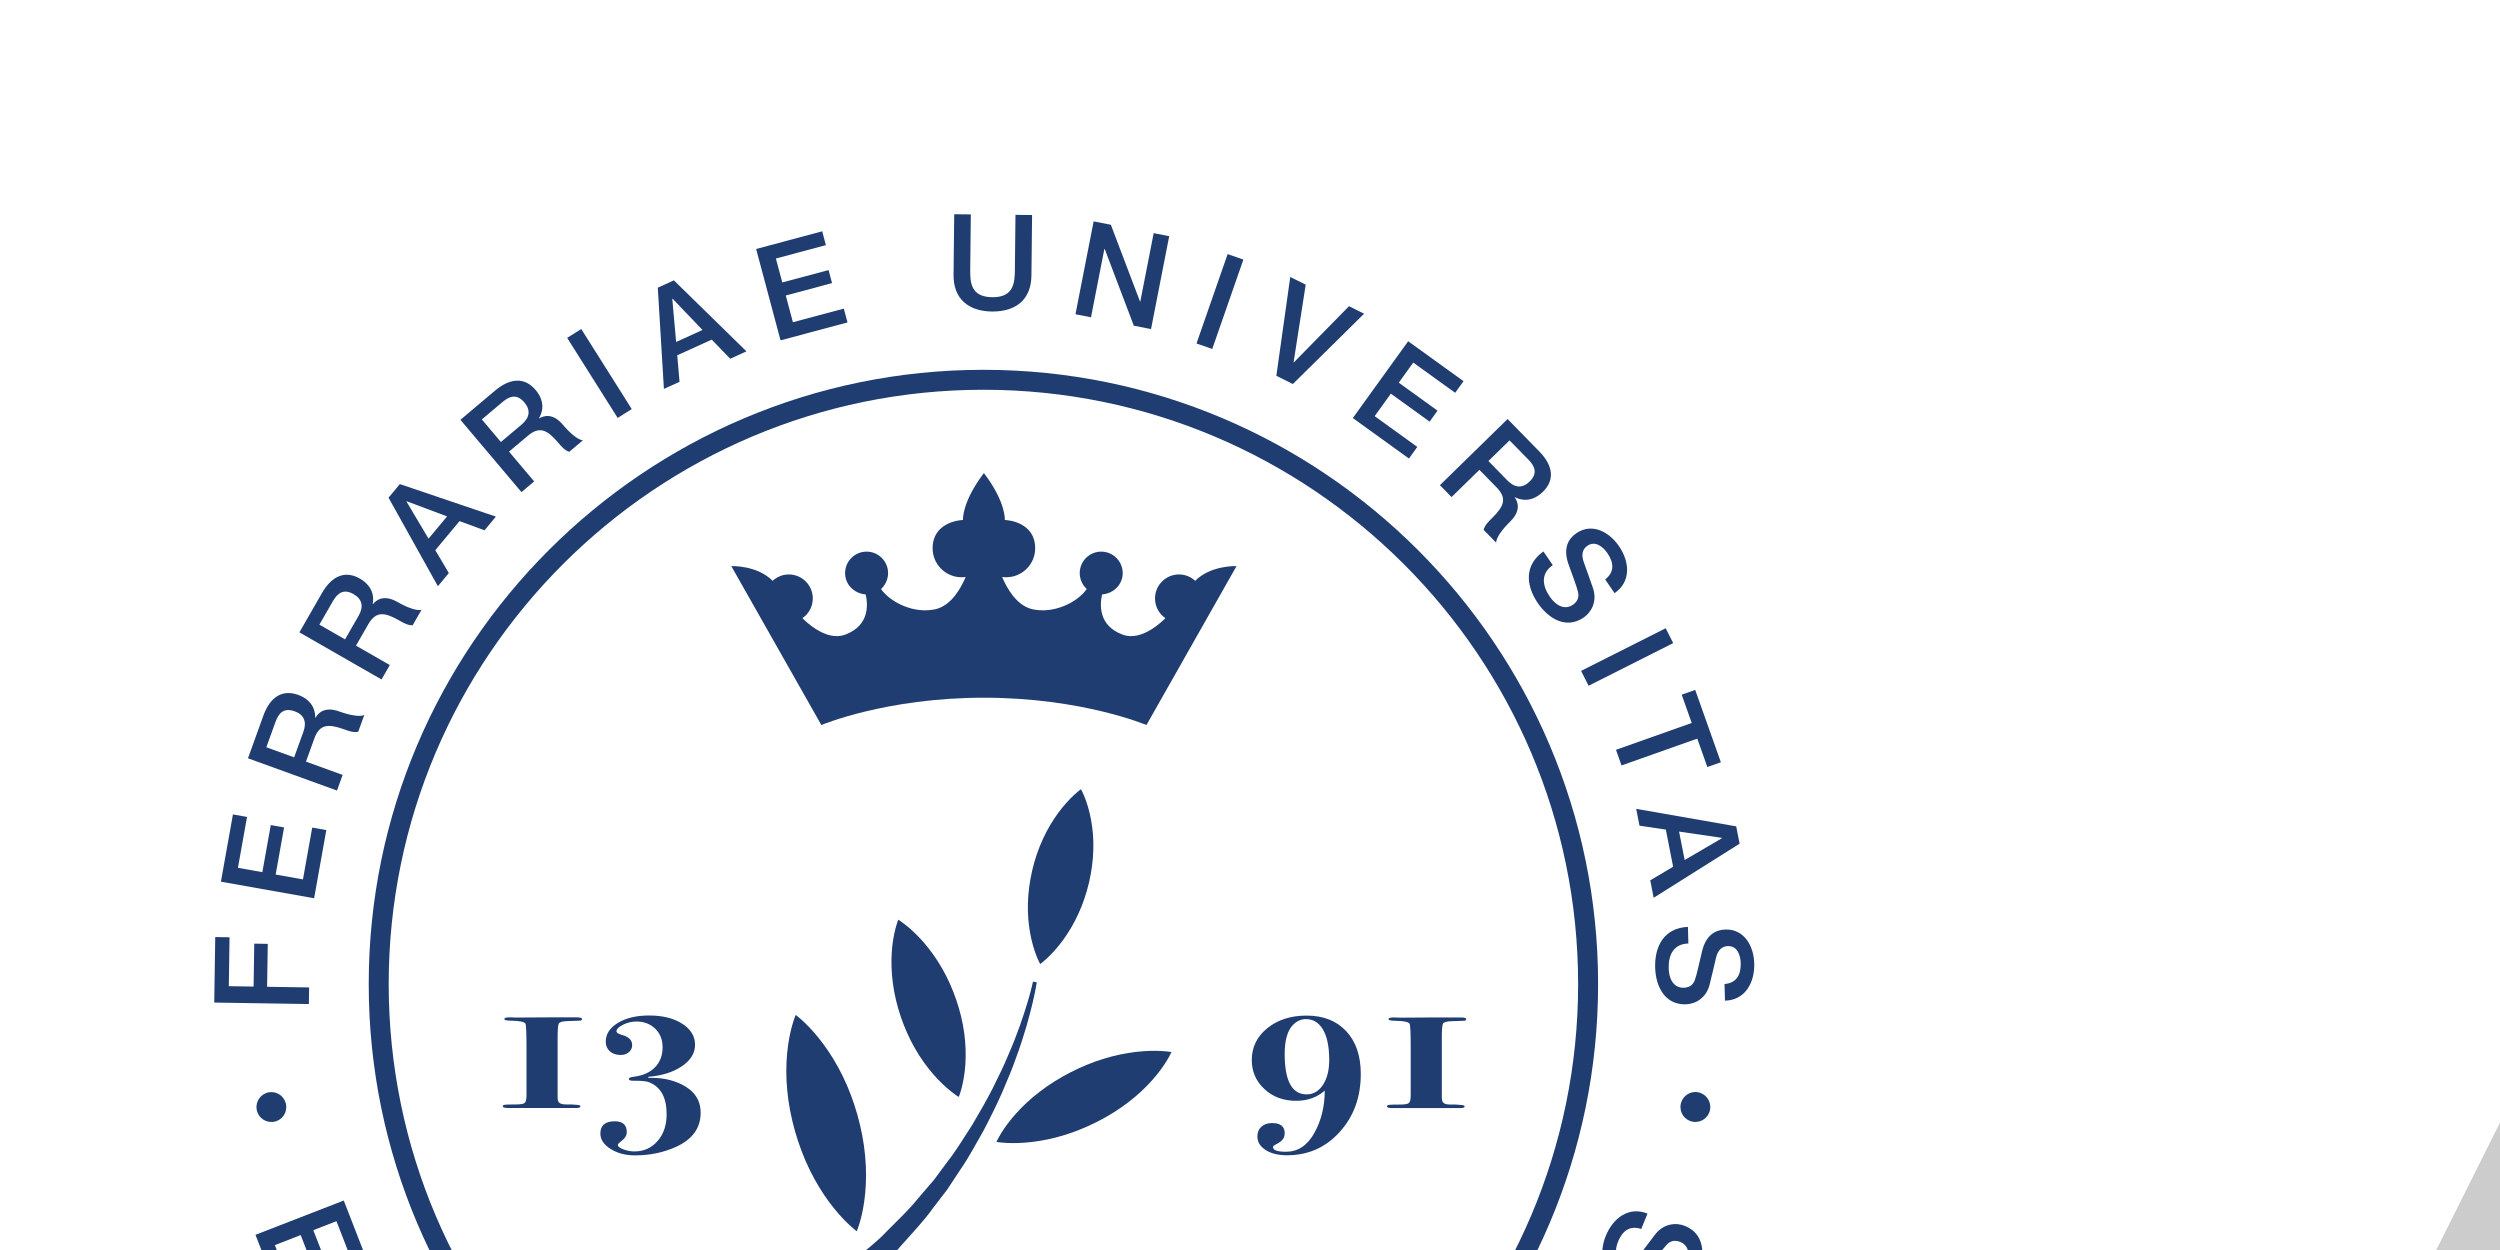
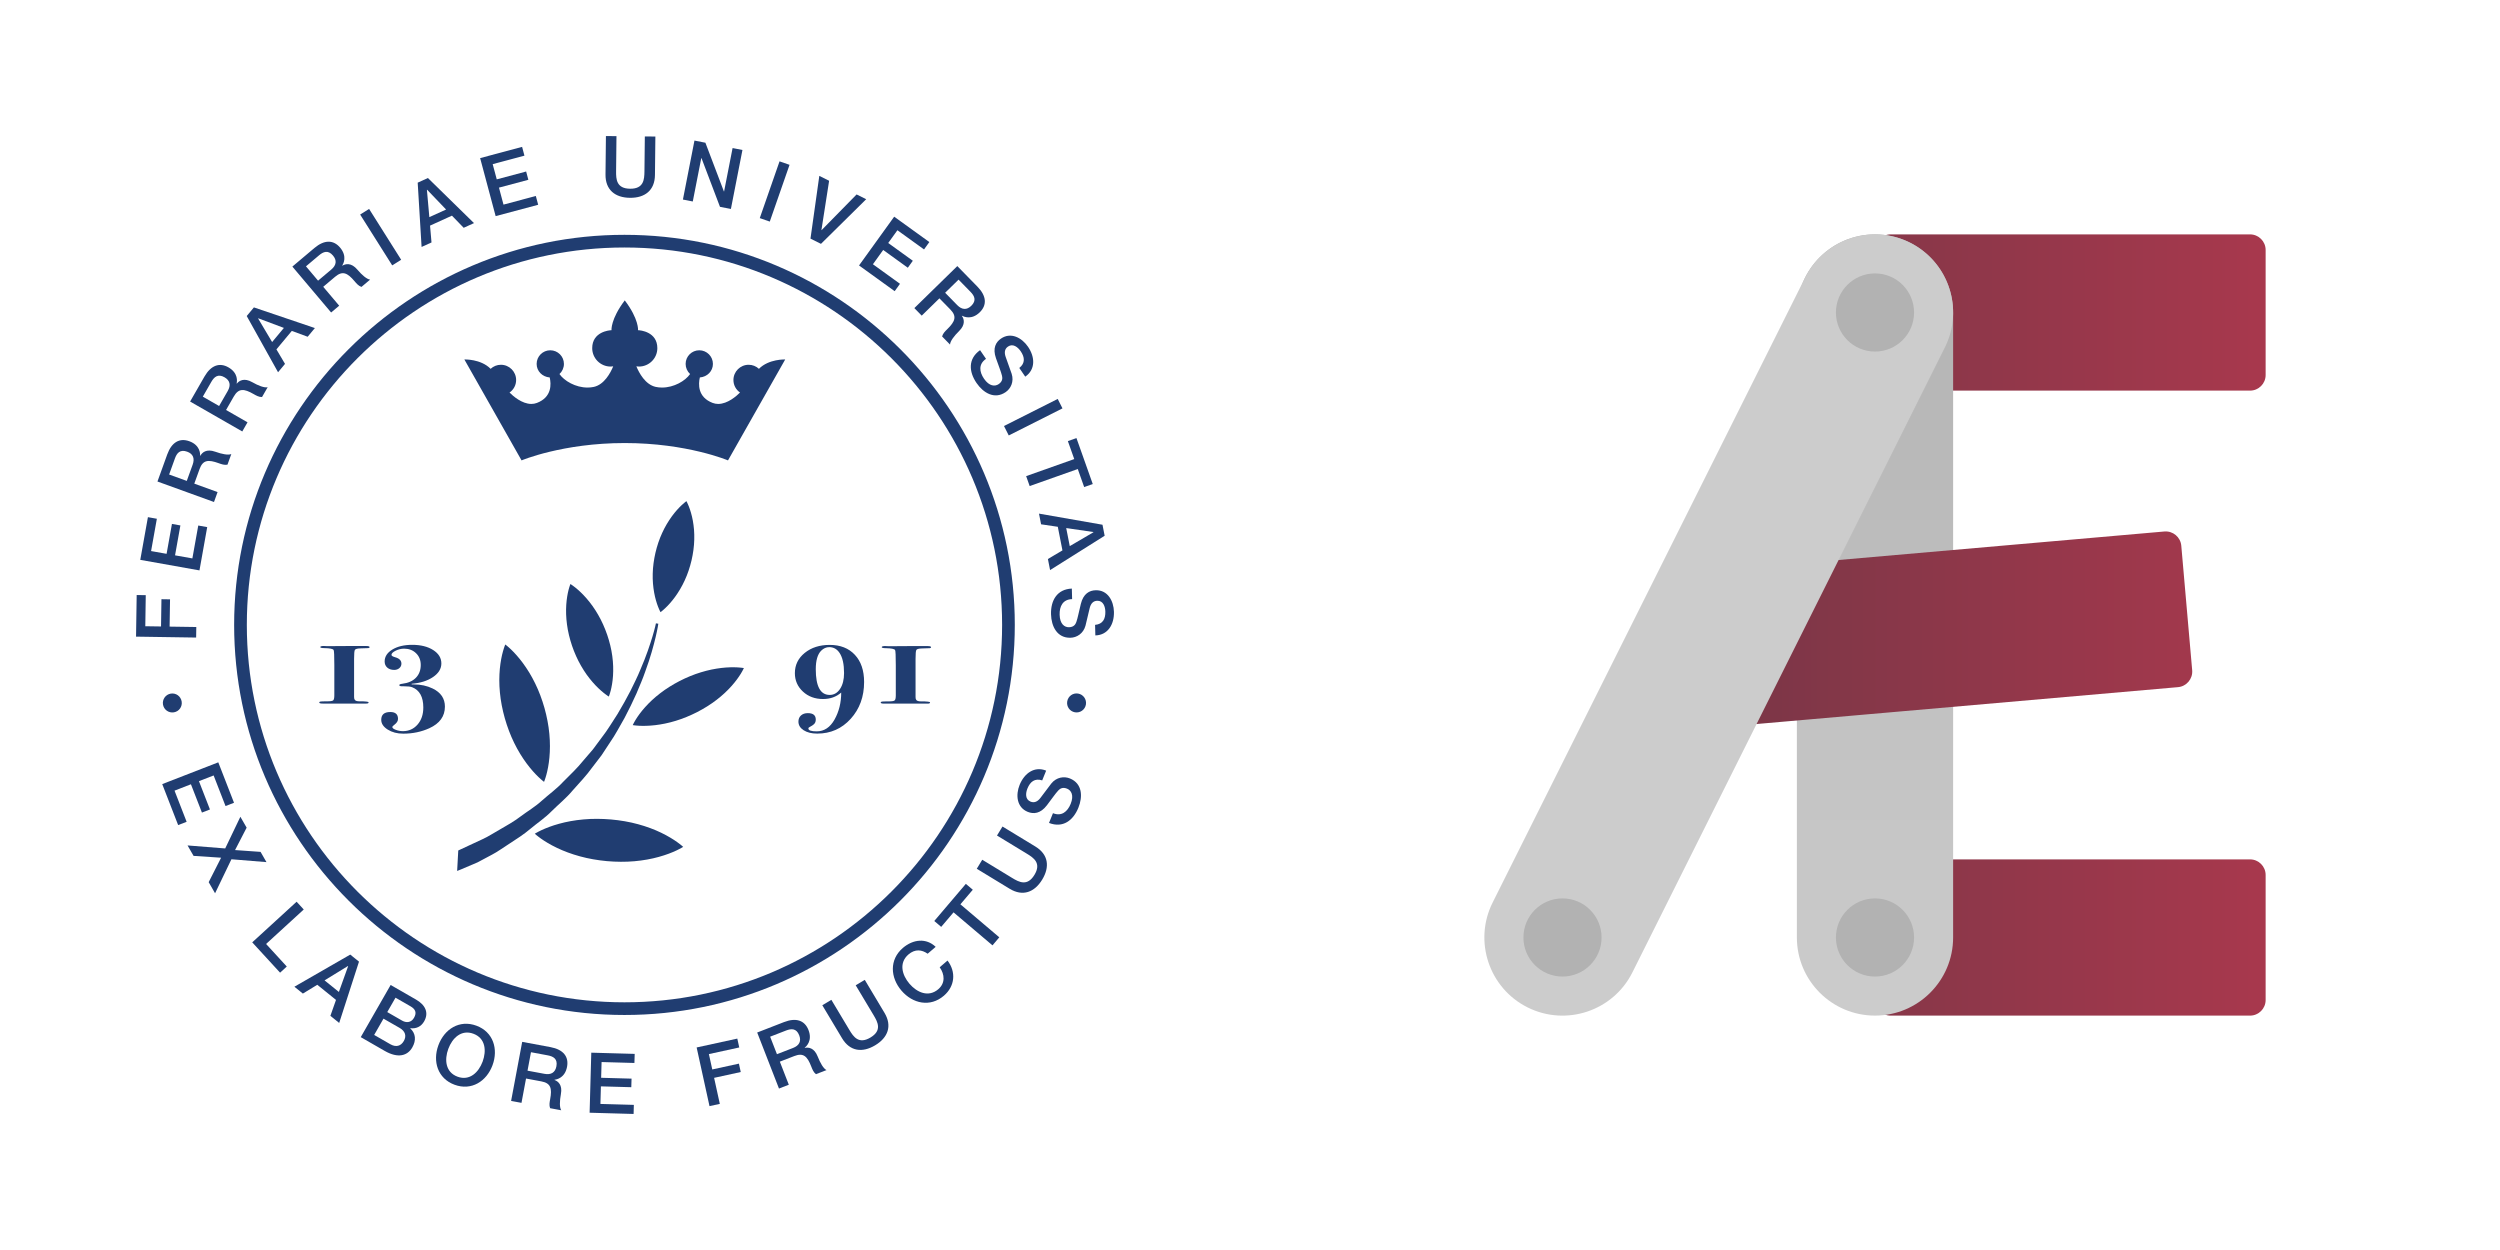
- <svg xmlns="http://www.w3.org/2000/svg" width="120px" height="60px" viewBox="0 0 120 60" version="1.1" xml:space="preserve" style="fill-rule:evenodd;clip-rule:evenodd;stroke-linejoin:round;stroke-miterlimit:2;">
+ <svg xmlns="http://www.w3.org/2000/svg" width="100%" height="100%" viewBox="0 0 120 60" version="1.1" xml:space="preserve" style="fill-rule:evenodd;clip-rule:evenodd;stroke-linejoin:round;stroke-miterlimit:2;">
  <g transform="matrix(1,0,0,1,-100.3937,-371.7867)">
-     <g id="CODAE_dark" transform="matrix(3.2,0,0,1.6,100.3937,371.7867)">
+     <g id="CODAE_dark" transform="matrix(2.032,0,0,1.016,100.3937,371.7867)">
      <rect x="0" y="0" width="59.055" height="59.055" style="fill:none;" />
      <g transform="matrix(1,0,0,1,29.52764,0)">
        <g transform="matrix(0.156256,0,0,0.5105,-40.60243,-529.6511)">
          <path d="M413.384,1118.491L413.384,1130.059C413.384,1130.857 412.326,1131.505 411.022,1131.505L356.693,1131.505C355.39,1131.505 354.331,1130.857 354.331,1130.059L354.331,1118.491C354.331,1117.693 355.39,1117.045 356.693,1117.045L411.022,1117.045C412.326,1117.045 413.384,1117.693 413.384,1118.491Z" style="fill:url(#_Linear1);" />
        </g>
        <g transform="matrix(0.156256,0,0,0.5105,-40.60243,-559.1786)">
          <path d="M413.384,1118.491L413.384,1130.059C413.384,1130.857 412.326,1131.505 411.022,1131.505L356.693,1131.505C355.39,1131.505 354.331,1130.857 354.331,1130.059L354.331,1118.491C354.331,1117.693 355.39,1117.045 356.693,1117.045L411.022,1117.045C412.326,1117.045 413.384,1117.693 413.384,1118.491Z" style="fill:url(#_Linear2);" />
        </g>
        <g transform="matrix(0.062502,0,0,2.5525,-9.228177,-2840.185)">
          <path d="M413.384,1118.491L413.384,1130.059C413.384,1130.857 400.154,1131.505 383.858,1131.505C367.562,1131.505 354.331,1130.857 354.331,1130.059L354.331,1118.491C354.331,1117.693 367.562,1117.045 383.858,1117.045C400.154,1117.045 413.384,1117.693 413.384,1118.491Z" style="fill:url(#_Linear3);" />
        </g>
        <g transform="matrix(0.186793,-0.032685,0.022246,0.508557,-80.10041,-529.5238)">
          <path d="M413.384,1118.491L413.384,1130.059C413.384,1130.857 412.502,1131.505 411.416,1131.505L356.3,1131.505C355.213,1131.505 354.331,1130.857 354.331,1130.059L354.331,1118.491C354.331,1117.693 355.213,1117.045 356.3,1117.045L411.416,1117.045C412.502,1117.045 413.384,1117.693 413.384,1118.491Z" style="fill:url(#_Linear4);" />
        </g>
        <g transform="matrix(0.3125,0,0,0.625,-437.377,-653.2972)">
          <path d="M1428.51,1118.783C1427.053,1121.698 1423.503,1122.881 1420.587,1121.424C1417.672,1119.966 1416.489,1116.416 1417.946,1113.501L1441.568,1066.257C1443.026,1063.341 1446.576,1062.158 1449.491,1063.616C1452.407,1065.073 1453.59,1068.623 1452.132,1071.539L1428.51,1118.783Z" style="fill:rgb(204,204,204);" />
        </g>
        <g transform="matrix(0.642305,0,0,1.28461,-886.8911,-1392.781)">
          <circle cx="1392.287" cy="1118.683" r="1.437" style="fill:rgb(178,178,178);" />
        </g>
        <g transform="matrix(0.642305,0,0,1.28461,-879.5092,-1422.308)">
          <circle cx="1392.287" cy="1118.683" r="1.437" style="fill:rgb(178,178,178);" />
        </g>
        <g transform="matrix(0.642305,0,0,1.28461,-879.5092,-1392.781)">
          <circle cx="1392.287" cy="1118.683" r="1.437" style="fill:rgb(178,178,178);" />
        </g>
      </g>
      <g transform="matrix(0.192862,0,0,0.385486,-2.787338,-4.533967)">
        <g transform="matrix(1,0,0,1,90.9383,40.5413)">
          <path d="M0,95.614C-26.361,95.614 -47.808,74.169 -47.808,47.807C-47.808,21.447 -26.361,0 0,0C26.36,0 47.808,21.447 47.808,47.807C47.808,74.169 26.36,95.614 0,95.614M0,1.553C-25.505,1.553 -46.254,22.303 -46.254,47.807C-46.254,73.311 -25.505,94.061 0,94.061C25.504,94.061 46.254,73.311 46.254,47.807C46.254,22.303 25.504,1.553 0,1.553" style="fill:rgb(32,61,113);fill-rule:nonzero;" />
        </g>
        <g transform="matrix(1,0,0,1,95.0858,118.4541)">
          <path d="M0,-30.249C0,-30.249 -0.083,-29.646 -0.328,-28.617C-0.575,-27.589 -0.961,-26.122 -1.594,-24.414C-1.887,-23.55 -2.279,-22.644 -2.687,-21.679C-3.111,-20.721 -3.603,-19.727 -4.134,-18.71C-4.711,-17.717 -5.25,-16.654 -5.947,-15.66C-6.281,-15.152 -6.617,-14.641 -6.955,-14.127L-8.082,-12.654C-8.804,-11.645 -9.668,-10.745 -10.483,-9.827C-11.269,-8.879 -12.225,-8.115 -13.057,-7.286C-13.881,-6.441 -14.847,-5.811 -15.676,-5.11C-16.503,-4.406 -17.379,-3.859 -18.175,-3.338C-18.98,-2.831 -19.682,-2.3 -20.373,-1.947C-21.06,-1.582 -21.657,-1.263 -22.149,-1C-24.128,-0.14 -24.642,0.049 -24.642,0.049L-24.505,-2.46C-24.505,-2.46 -24.207,-2.6 -23.248,-3.046C-22.768,-3.27 -22.183,-3.542 -21.514,-3.853C-20.835,-4.154 -20.149,-4.623 -19.355,-5.062C-18.57,-5.519 -17.704,-5.994 -16.881,-6.624C-16.059,-7.248 -15.093,-7.802 -14.264,-8.568C-13.425,-9.32 -12.457,-10.005 -11.655,-10.875C-10.821,-11.716 -9.936,-12.542 -9.185,-13.481L-8.01,-14.849C-7.652,-15.33 -7.298,-15.81 -6.946,-16.284C-6.211,-17.218 -5.63,-18.224 -5.008,-19.166C-4.433,-20.132 -3.895,-21.08 -3.425,-21.998C-2.97,-22.922 -2.531,-23.796 -2.196,-24.63C-1.475,-26.279 -1.012,-27.707 -0.709,-28.709C-0.408,-29.714 -0.294,-30.298 -0.294,-30.298L0,-30.249Z" style="fill:rgb(32,61,113);fill-rule:nonzero;" />
        </g>
        <g transform="matrix(1,0,0,1,81.0868,90.747)">
          <path d="M0,16.837C0,16.837 -0.072,16.785 -0.191,16.684C-0.306,16.58 -0.492,16.435 -0.689,16.238C-1.095,15.849 -1.619,15.279 -2.144,14.567C-2.669,13.856 -3.198,13.004 -3.656,12.064C-4.118,11.124 -4.503,10.095 -4.804,9.044C-5.1,7.991 -5.31,6.917 -5.405,5.882C-5.455,5.366 -5.478,4.86 -5.479,4.376C-5.482,3.892 -5.45,3.425 -5.415,2.993C-5.373,2.559 -5.316,2.156 -5.249,1.795C-5.182,1.433 -5.107,1.114 -5.032,0.849C-4.965,0.584 -4.879,0.368 -4.835,0.225C-4.785,0.079 -4.749,0 -4.749,0C-4.749,0 -4.676,0.052 -4.556,0.152C-4.441,0.255 -4.254,0.4 -4.056,0.597C-3.852,0.791 -3.62,1.032 -3.371,1.312C-3.123,1.592 -2.862,1.912 -2.598,2.268C-2.34,2.625 -2.067,3.014 -1.815,3.434C-1.561,3.853 -1.315,4.301 -1.087,4.771C-0.626,5.71 -0.241,6.74 0.056,7.793C0.349,8.847 0.557,9.921 0.651,10.955C0.751,11.987 0.741,12.978 0.66,13.846C0.582,14.712 0.428,15.457 0.282,15.988C0.215,16.253 0.13,16.469 0.086,16.612C0.036,16.757 0,16.837 0,16.837" style="fill:rgb(32,61,113);fill-rule:nonzero;" />
        </g>
        <g transform="matrix(1,0,0,1,79.954,115.5575)">
          <path d="M0,-1.618C0,-1.618 0.076,-1.668 0.219,-1.745C0.358,-1.816 0.568,-1.941 0.83,-2.058C1.355,-2.305 2.101,-2.597 2.983,-2.839C3.866,-3.085 4.887,-3.275 5.971,-3.37C7.054,-3.469 8.199,-3.461 9.335,-3.364C10.472,-3.264 11.599,-3.071 12.645,-2.784C13.691,-2.501 14.658,-2.135 15.479,-1.738C15.889,-1.539 16.264,-1.337 16.593,-1.14C16.923,-0.943 17.209,-0.757 17.443,-0.588C17.679,-0.426 17.86,-0.265 17.985,-0.171C18.108,-0.069 18.175,-0.005 18.175,-0.005C18.175,-0.005 18.098,0.046 17.956,0.124C17.814,0.194 17.606,0.321 17.344,0.439C17.081,0.565 16.764,0.697 16.401,0.833C16.039,0.969 15.633,1.1 15.19,1.223C14.308,1.47 13.287,1.66 12.204,1.754C11.12,1.851 9.976,1.843 8.839,1.742C7.703,1.637 6.576,1.444 5.53,1.155C4.483,0.87 3.517,0.505 2.697,0.108C1.875,-0.284 1.199,-0.704 0.731,-1.038C0.496,-1.198 0.314,-1.359 0.189,-1.454C0.064,-1.555 0,-1.618 0,-1.618" style="fill:rgb(32,61,113);fill-rule:nonzero;" />
        </g>
        <g transform="matrix(1,0,0,1,84.3182,97.1309)">
          <path d="M0,-13.795C0,-13.795 0.066,-13.756 0.176,-13.678C0.279,-13.599 0.45,-13.488 0.632,-13.336C1.005,-13.035 1.489,-12.589 1.978,-12.026C2.466,-11.463 2.962,-10.782 3.396,-10.024C3.835,-9.267 4.207,-8.429 4.505,-7.567C4.799,-6.705 5.016,-5.819 5.129,-4.96C5.187,-4.531 5.222,-4.11 5.235,-3.704C5.252,-3.3 5.236,-2.907 5.217,-2.544C5.169,-1.814 5.051,-1.181 4.934,-0.728C4.881,-0.501 4.81,-0.316 4.774,-0.193C4.733,-0.068 4.702,0 4.702,0C4.702,0 4.636,-0.038 4.526,-0.116C4.422,-0.195 4.251,-0.306 4.068,-0.458C3.693,-0.759 3.207,-1.203 2.719,-1.767C2.479,-2.05 2.226,-2.358 1.988,-2.693C1.75,-3.029 1.52,-3.39 1.302,-3.77C0.864,-4.527 0.492,-5.365 0.197,-6.228C-0.092,-7.09 -0.309,-7.977 -0.42,-8.836C-0.537,-9.694 -0.556,-10.523 -0.509,-11.253C-0.461,-11.983 -0.344,-12.615 -0.229,-13.069C-0.176,-13.294 -0.106,-13.48 -0.071,-13.602C-0.03,-13.727 0,-13.795 0,-13.795" style="fill:rgb(32,61,113);fill-rule:nonzero;" />
        </g>
        <g transform="matrix(1,0,0,1,91.951,93.6319)">
          <path d="M0,6.998C0,6.998 0.029,6.929 0.092,6.81C0.157,6.697 0.243,6.516 0.37,6.316C0.621,5.908 1.004,5.37 1.509,4.806C2.013,4.24 2.638,3.646 3.357,3.097C4.073,2.542 4.886,2.036 5.734,1.596C6.585,1.158 7.475,0.79 8.353,0.524C8.791,0.389 9.226,0.278 9.647,0.189C10.067,0.1 10.48,0.042 10.864,-0.008C11.636,-0.099 12.317,-0.105 12.813,-0.078C13.058,-0.069 13.265,-0.037 13.398,-0.026C13.536,-0.011 13.613,0.004 13.613,0.004C13.613,0.004 13.584,0.074 13.521,0.192C13.458,0.306 13.371,0.488 13.244,0.687C12.993,1.097 12.612,1.637 12.108,2.201C11.854,2.48 11.575,2.777 11.265,3.062C10.955,3.35 10.618,3.635 10.259,3.91C9.543,4.464 8.729,4.969 7.88,5.407C7.026,5.84 6.138,6.208 5.258,6.474C4.382,6.743 3.519,6.915 2.746,7.004C1.975,7.096 1.293,7.103 0.799,7.078C0.555,7.07 0.349,7.039 0.215,7.028C0.078,7.013 0,6.998 0,6.998" style="fill:rgb(32,61,113);fill-rule:nonzero;" />
        </g>
        <g transform="matrix(1,0,0,1,95.3544,73.1791)">
          <path d="M0,13.609C0,13.609 -0.037,13.546 -0.092,13.43C-0.139,13.315 -0.229,13.142 -0.306,12.931C-0.47,12.505 -0.654,11.91 -0.78,11.214C-0.906,10.518 -0.979,9.723 -0.955,8.891C-0.937,8.058 -0.818,7.19 -0.625,6.339C-0.426,5.489 -0.148,4.655 0.204,3.893C0.378,3.511 0.568,3.146 0.77,2.806C0.968,2.463 1.187,2.147 1.394,1.856C1.817,1.276 2.251,0.81 2.591,0.491C2.756,0.331 2.913,0.211 3.009,0.126C3.11,0.043 3.172,0 3.172,0C3.172,0 3.209,0.064 3.263,0.179C3.312,0.294 3.402,0.467 3.48,0.678C3.646,1.103 3.831,1.7 3.958,2.396C4.017,2.743 4.074,3.117 4.103,3.507C4.133,3.896 4.144,4.303 4.132,4.719C4.113,5.551 3.993,6.419 3.796,7.27C3.595,8.119 3.315,8.953 2.962,9.715C2.614,10.478 2.194,11.171 1.771,11.751C1.348,12.331 0.916,12.798 0.577,13.116C0.414,13.277 0.257,13.398 0.162,13.483C0.062,13.566 0,13.609 0,13.609" style="fill:rgb(32,61,113);fill-rule:nonzero;" />
        </g>
        <g transform="matrix(1,0,0,1,90.9764,50.703)">
          <path d="M0,15.357C7.628,15.357 12.642,17.484 12.642,17.484L19.649,5.114C19.649,5.114 17.653,5.03 16.431,6.261C16.088,5.942 15.645,5.764 15.171,5.764C14.144,5.764 13.308,6.601 13.308,7.629C13.308,8.253 13.611,8.821 14.115,9.166C13.707,9.576 12.604,10.564 11.443,10.564C11.207,10.564 10.978,10.522 10.761,10.439C8.903,9.731 9.01,8.116 9.194,7.319C10.104,7.246 10.796,6.544 10.796,5.66C10.796,4.738 10.046,3.988 9.124,3.988C8.202,3.988 7.453,4.738 7.453,5.66C7.453,6.13 7.654,6.581 7.999,6.9C7.418,7.738 6.03,8.557 4.559,8.557C4.294,8.557 4.035,8.53 3.789,8.476C2.508,8.194 1.746,6.751 1.417,5.955C1.517,5.973 1.621,5.984 1.731,5.984C2.977,5.984 3.988,4.972 3.988,3.727C3.988,1.72 1.902,1.528 1.626,1.528C1.626,1.528 1.745,0.184 0,-2.127L-0.001,-2.127C-1.746,0.184 -1.627,1.528 -1.627,1.528C-1.901,1.528 -3.989,1.72 -3.989,3.727C-3.989,4.972 -2.977,5.984 -1.731,5.984C-1.622,5.984 -1.517,5.973 -1.417,5.955C-1.746,6.751 -2.509,8.194 -3.79,8.476C-4.036,8.53 -4.295,8.557 -4.559,8.557C-6.031,8.557 -7.419,7.738 -8,6.9C-7.655,6.581 -7.453,6.13 -7.453,5.66C-7.453,4.738 -8.203,3.988 -9.125,3.988C-10.047,3.988 -10.796,4.738 -10.796,5.66C-10.796,6.544 -10.104,7.246 -9.194,7.319C-9.011,8.116 -8.903,9.731 -10.761,10.439C-10.978,10.522 -11.207,10.564 -11.443,10.564C-12.604,10.564 -13.708,9.576 -14.116,9.166C-13.611,8.821 -13.308,8.253 -13.308,7.629C-13.308,6.601 -14.144,5.764 -15.172,5.764C-15.644,5.764 -16.088,5.942 -16.43,6.261C-17.652,5.03 -19.648,5.114 -19.648,5.114L-12.642,17.484C-12.642,17.484 -7.629,15.357 -0.001,15.357L0,15.357Z" style="fill:rgb(32,61,113);fill-rule:nonzero;" />
        </g>
        <g transform="matrix(1,0,0,1,59.7196,97.8422)">
          <path d="M0,-6.769C0,-6.7 -0.052,-6.66 -0.157,-6.649C-0.191,-6.649 -0.517,-6.638 -1.132,-6.615C-1.515,-6.604 -1.738,-6.541 -1.802,-6.429C-1.866,-6.316 -1.898,-5.948 -1.898,-5.324L-1.898,-0.661C-1.898,-0.51 -1.874,-0.402 -1.827,-0.337C-1.757,-0.198 -1.558,-0.127 -1.229,-0.127L-0.808,-0.127L-0.386,-0.096C-0.21,-0.084 -0.122,-0.046 -0.122,0.017C-0.122,0.104 -0.226,0.147 -0.435,0.147L-5.745,0.147C-6.024,0.147 -6.163,0.104 -6.163,0.018C-6.163,-0.046 -6.114,-0.086 -6.015,-0.103C-5.917,-0.119 -5.641,-0.127 -5.187,-0.127C-4.794,-0.127 -4.55,-0.167 -4.457,-0.248C-4.364,-0.329 -4.318,-0.536 -4.318,-0.87L-4.318,-4.566C-4.318,-5.706 -4.346,-6.325 -4.404,-6.421C-4.496,-6.562 -4.869,-6.637 -5.524,-6.648C-5.869,-6.648 -6.041,-6.691 -6.041,-6.777C-6.041,-6.873 -5.873,-6.916 -5.536,-6.906L-5.171,-6.89L-2.681,-6.906L-0.401,-6.906C-0.134,-6.906 0,-6.86 0,-6.769" style="fill:rgb(32,61,113);fill-rule:nonzero;" />
        </g>
        <g transform="matrix(1,0,0,1,68.9462,94.1063)">
          <path d="M0,4.255C0,5.442 -0.638,6.326 -1.915,6.908C-2.89,7.35 -3.952,7.571 -5.101,7.571C-5.844,7.571 -6.479,7.404 -7.007,7.07C-7.536,6.735 -7.799,6.336 -7.799,5.873C-7.799,5.236 -7.428,4.918 -6.685,4.918C-6.059,4.918 -5.745,5.199 -5.745,5.759C-5.745,6.018 -5.89,6.255 -6.18,6.471C-6.354,6.601 -6.44,6.698 -6.44,6.762C-6.44,6.881 -6.299,6.994 -6.015,7.102C-5.73,7.21 -5.442,7.264 -5.152,7.264C-4.422,7.264 -3.821,6.994 -3.351,6.455C-2.881,5.916 -2.646,5.22 -2.646,4.368C-2.646,3.064 -3.104,2.234 -4.021,1.877C-4.219,1.802 -4.556,1.764 -5.031,1.764L-5.258,1.764C-5.478,1.764 -5.588,1.715 -5.588,1.618C-5.588,1.542 -5.467,1.488 -5.223,1.456C-4.503,1.369 -3.946,1.123 -3.551,0.717C-3.157,0.311 -2.96,-0.211 -2.96,-0.849C-2.96,-1.433 -3.15,-1.913 -3.534,-2.286C-3.917,-2.66 -4.405,-2.846 -4.996,-2.846C-5.355,-2.846 -5.705,-2.762 -6.041,-2.594C-6.378,-2.426 -6.546,-2.255 -6.546,-2.081C-6.546,-1.973 -6.389,-1.875 -6.076,-1.788C-5.577,-1.647 -5.327,-1.387 -5.327,-1.007C-5.327,-0.79 -5.412,-0.608 -5.58,-0.462C-5.748,-0.315 -5.96,-0.242 -6.215,-0.242C-6.562,-0.242 -6.845,-0.336 -7.06,-0.525C-7.273,-0.714 -7.382,-0.964 -7.382,-1.277C-7.382,-1.87 -7.064,-2.358 -6.433,-2.741C-5.8,-3.124 -4.991,-3.316 -4.004,-3.316C-2.96,-3.316 -2.104,-3.102 -1.436,-2.677C-0.769,-2.25 -0.435,-1.703 -0.435,-1.035C-0.435,-0.388 -0.774,0.168 -1.454,0.632C-2.133,1.095 -3.006,1.37 -4.074,1.457L-4.074,1.537L-3.813,1.537C-2.954,1.537 -2.182,1.705 -1.497,2.039C-0.499,2.525 0,3.263 0,4.255" style="fill:rgb(32,61,113);fill-rule:nonzero;" />
        </g>
        <g transform="matrix(1,0,0,1,120.2889,97.1237)">
          <path d="M0,-1.779C0,0.022 -0.548,1.526 -1.641,2.734C-2.734,3.942 -4.101,4.546 -5.74,4.546C-6.428,4.546 -6.982,4.408 -7.406,4.133C-7.831,3.859 -8.043,3.505 -8.043,3.074C-8.043,2.761 -7.939,2.51 -7.73,2.322C-7.521,2.133 -7.242,2.038 -6.895,2.038C-6.244,2.038 -5.919,2.303 -5.919,2.83C-5.919,3.068 -5.995,3.257 -6.146,3.397C-6.228,3.484 -6.418,3.608 -6.721,3.769C-6.79,3.802 -6.825,3.85 -6.825,3.914C-6.825,4.152 -6.487,4.271 -5.811,4.271C-4.891,4.271 -4.158,3.785 -3.616,2.815C-3.074,1.845 -2.804,0.744 -2.804,-0.485C-3.407,0.044 -4.15,0.308 -5.031,0.308C-6.019,0.308 -6.84,0.003 -7.495,-0.606C-8.151,-1.216 -8.479,-1.968 -8.479,-2.863C-8.479,-3.866 -8.075,-4.693 -7.269,-5.346C-6.462,-5.999 -5.443,-6.325 -4.214,-6.325C-2.914,-6.325 -1.887,-5.921 -1.133,-5.111C-0.377,-4.302 0,-3.192 0,-1.779M-2.455,-2.872C-2.455,-3.959 -2.636,-4.775 -2.994,-5.324C-3.309,-5.807 -3.732,-6.05 -4.266,-6.05C-4.638,-6.05 -4.969,-5.904 -5.259,-5.614C-5.699,-5.174 -5.919,-4.416 -5.919,-3.341C-5.919,-1.242 -5.352,-0.194 -4.214,-0.194C-3.691,-0.194 -3.268,-0.441 -2.942,-0.936C-2.617,-1.43 -2.455,-2.076 -2.455,-2.872" style="fill:rgb(32,61,113);fill-rule:nonzero;" />
        </g>
        <g transform="matrix(1,0,0,1,128.4881,97.85)">
          <path d="M0,-6.769C0,-6.7 -0.052,-6.66 -0.157,-6.649C-0.19,-6.649 -0.517,-6.637 -1.132,-6.615C-1.515,-6.604 -1.738,-6.541 -1.802,-6.428C-1.866,-6.316 -1.897,-5.948 -1.897,-5.324L-1.897,-0.661C-1.897,-0.509 -1.874,-0.402 -1.827,-0.337C-1.757,-0.198 -1.558,-0.127 -1.229,-0.127L-0.808,-0.127L-0.386,-0.095C-0.21,-0.084 -0.122,-0.046 -0.122,0.018C-0.122,0.104 -0.226,0.147 -0.435,0.147L-5.745,0.147C-6.023,0.147 -6.163,0.104 -6.163,0.018C-6.163,-0.046 -6.114,-0.086 -6.015,-0.103C-5.916,-0.119 -5.641,-0.127 -5.187,-0.127C-4.794,-0.127 -4.55,-0.167 -4.457,-0.248C-4.364,-0.329 -4.317,-0.536 -4.317,-0.87L-4.317,-4.566C-4.317,-5.706 -4.346,-6.325 -4.404,-6.421C-4.496,-6.562 -4.869,-6.636 -5.523,-6.648C-5.869,-6.648 -6.041,-6.691 -6.041,-6.777C-6.041,-6.873 -5.873,-6.916 -5.536,-6.906L-5.171,-6.889L-2.681,-6.906L-0.399,-6.906C-0.134,-6.906 0,-6.86 0,-6.769" style="fill:rgb(32,61,113);fill-rule:nonzero;" />
        </g>
        <g transform="matrix(1,0,0,1,31.1151,84.7991)">
          <path d="M0,4.987L0.078,-0.113L1.19,-0.095L1.134,3.712L3.061,3.741L3.112,0.4L4.164,0.417L4.112,3.758L7.38,3.808L7.36,5.1L0,4.987Z" style="fill:rgb(32,61,113);fill-rule:nonzero;" />
        </g>
        <g transform="matrix(1,0,0,1,31.6336,76.4349)">
          <path d="M0,3.942L0.936,-1.291L2.032,-1.096L1.324,2.864L3.223,3.202L3.879,-0.463L4.914,-0.278L4.259,3.387L6.381,3.765L7.102,-0.267L8.198,-0.072L7.25,5.233L0,3.942Z" style="fill:rgb(32,61,113);fill-rule:nonzero;" />
        </g>
        <g transform="matrix(1,0,0,1,37.3299,67.9977)">
          <path d="M0,2.703L0.721,0.708C0.998,-0.061 0.771,-0.616 0.043,-0.88C-0.84,-1.2 -1.221,-0.689 -1.45,-0.057L-2.163,1.919L0,2.703ZM-3.591,2.777L-2.394,-0.542C-1.845,-2.06 -0.865,-2.585 0.309,-2.16C1.638,-1.678 1.643,-0.63 1.64,-0.379L1.659,-0.371C1.868,-0.769 2.399,-1.269 3.496,-0.872C4.301,-0.58 5.08,-0.429 5.455,-0.59L4.984,0.713C4.618,0.789 4.239,0.653 3.9,0.529C2.629,0.069 1.972,0.127 1.567,1.246L0.92,3.037L3.771,4.071L3.332,5.288L-3.591,2.777Z" style="fill:rgb(32,61,113);fill-rule:nonzero;" />
        </g>
        <g transform="matrix(1,0,0,1,41.2889,59.2855)">
          <path d="M0,2.235L1.057,0.395C1.463,-0.314 1.336,-0.9 0.664,-1.285C-0.149,-1.752 -0.614,-1.316 -0.949,-0.732L-1.995,1.089L0,2.235ZM-3.551,1.688L-1.795,-1.372C-0.991,-2.773 0.064,-3.12 1.146,-2.499C2.373,-1.795 2.197,-0.763 2.15,-0.515L2.168,-0.505C2.443,-0.86 3.054,-1.261 4.064,-0.681C4.808,-0.255 5.549,0.028 5.947,-0.066L5.257,1.137C4.882,1.149 4.533,0.948 4.221,0.768C3.048,0.095 2.391,0.04 1.798,1.072L0.851,2.723L3.48,4.233L2.838,5.355L-3.551,1.688Z" style="fill:rgb(32,61,113);fill-rule:nonzero;" />
        </g>
        <g transform="matrix(1,0,0,1,47.7831,53.1376)">
          <path d="M0,0.544L1.441,-1.187L-1.695,-2.365L-1.715,-2.342L0,0.544ZM-3.112,-2.645L-2.232,-3.702L5.237,-1.17L4.352,-0.105L2.411,-0.822L0.526,1.441L1.578,3.221L0.726,4.246L-3.112,-2.645Z" style="fill:rgb(32,61,113);fill-rule:nonzero;" />
        </g>
        <g transform="matrix(1,0,0,1,53.41,45.0182)">
          <path d="M0,1.142L1.622,-0.225C2.246,-0.752 2.327,-1.346 1.828,-1.936C1.223,-2.654 0.637,-2.402 0.123,-1.968L-1.482,-0.615L0,1.142ZM-3.148,-0.585L-0.453,-2.859C0.78,-3.9 1.893,-3.866 2.697,-2.912C3.607,-1.833 3.089,-0.923 2.96,-0.707L2.974,-0.691C3.354,-0.931 4.064,-1.099 4.815,-0.208C5.368,0.446 5.968,0.964 6.375,1.013L5.315,1.907C4.958,1.789 4.698,1.482 4.467,1.206C3.595,0.174 2.996,-0.103 2.087,0.664L0.632,1.892L2.587,4.208L1.599,5.042L-3.148,-0.585Z" style="fill:rgb(32,61,113);fill-rule:nonzero;" />
        </g>
        <g transform="matrix(0.845948,-0.533265,-0.533265,-0.845948,57.47406,39.82222)">
          <rect x="1.864" y="-6.452" width="1.295" height="7.364" style="fill:rgb(32,61,113);" />
        </g>
        <g transform="matrix(1,0,0,1,67.0389,37.232)">
          <path d="M0,1.143L2.051,0.209L-0.27,-2.215L-0.298,-2.202L0,1.143ZM-1.427,-3.083L-0.175,-3.653L5.469,1.873L4.207,2.448L2.769,0.96L0.086,2.181L0.265,4.244L-0.95,4.796L-1.427,-3.083Z" style="fill:rgb(32,61,113);fill-rule:nonzero;" />
        </g>
        <g transform="matrix(1,0,0,1,73.2606,36.8727)">
          <path d="M0,-5.734L5.14,-7.109L5.426,-6.033L1.537,-4.993L2.035,-3.131L5.635,-4.093L5.905,-3.078L2.306,-2.116L2.861,-0.034L6.82,-1.093L7.108,-0.017L1.899,1.375L0,-5.734Z" style="fill:rgb(32,61,113);fill-rule:nonzero;" />
        </g>
        <g transform="matrix(1,0,0,1,88.6669,36.0236)">
          <path d="M0,-7.589L1.292,-7.576L1.246,-3.285C1.234,-2.295 1.285,-1.149 2.96,-1.132C4.633,-1.115 4.707,-2.259 4.719,-3.249L4.765,-7.541L6.057,-7.528L6.006,-2.814C5.985,-0.926 4.766,0 2.947,-0.018C1.128,-0.036 -0.071,-0.987 -0.051,-2.875L0,-7.589Z" style="fill:rgb(32,61,113);fill-rule:nonzero;" />
        </g>
        <g transform="matrix(1,0,0,1,99.5106,37.3712)">
          <path d="M0,-8.381L1.34,-8.118L3.607,-2.145L3.629,-2.141L4.67,-7.465L5.878,-7.228L4.464,0L3.125,-0.263L0.864,-6.225L0.835,-6.231L-0.205,-0.916L-1.413,-1.153L0,-8.381Z" style="fill:rgb(32,61,113);fill-rule:nonzero;" />
        </g>
        <g transform="matrix(0.944424,0.328731,0.328731,-0.944424,111.1126,31.93898)">
          <rect x="-1.247" y="-7.373" width="1.297" height="7.365" style="fill:rgb(32,61,113);" />
        </g>
        <g transform="matrix(1,0,0,1,114.8026,41.6474)">
          <path d="M0,-8.33L1.202,-7.732L0.26,-1.689L0.278,-1.681L4.569,-6.056L5.744,-5.471L0.204,0L-1.081,-0.64L0,-8.33Z" style="fill:rgb(32,61,113);fill-rule:nonzero;" />
        </g>
        <g transform="matrix(1,0,0,1,123.9735,47.4474)">
          <path d="M0,-9.129L4.307,-6.02L3.655,-5.116L0.396,-7.469L-0.731,-5.904L2.284,-3.726L1.669,-2.872L-1.347,-5.05L-2.605,-3.3L0.71,-0.904L0.061,0L-4.305,-3.152L0,-9.129Z" style="fill:rgb(32,61,113);fill-rule:nonzero;" />
        </g>
        <g transform="matrix(1,0,0,1,130.2147,50.7206)">
          <path d="M0,-3.08L1.482,-1.563C2.055,-0.979 2.653,-0.942 3.205,-1.483C3.876,-2.14 3.581,-2.706 3.112,-3.187L1.644,-4.688L0,-3.08ZM1.491,-6.349L3.957,-3.826C5.086,-2.672 5.134,-1.561 4.242,-0.688C3.232,0.3 2.287,-0.151 2.062,-0.264L2.047,-0.249C2.313,0.112 2.533,0.809 1.7,1.624C1.089,2.223 0.616,2.86 0.598,3.269L-0.372,2.277C-0.281,1.913 0.007,1.632 0.265,1.38C1.229,0.435 1.463,-0.183 0.631,-1.034L-0.701,-2.395L-2.867,-0.275L-3.771,-1.2L1.491,-6.349Z" style="fill:rgb(32,61,113);fill-rule:nonzero;" />
        </g>
        <g transform="matrix(1,0,0,1,135.2215,57.4332)">
          <path d="M0,-1.69C-0.936,-1.049 -0.828,-0.108 -0.245,0.745C0.396,1.683 1.096,1.717 1.555,1.402C2.022,1.081 2.035,0.698 1.959,0.386C1.828,-0.151 1.56,-0.781 1.218,-1.773C0.786,-3.006 1.205,-3.745 1.835,-4.176C3.052,-5.009 4.391,-4.275 5.145,-3.174C6.015,-1.904 6.071,-0.378 4.805,0.491L4.075,-0.575C4.822,-1.163 4.749,-1.889 4.248,-2.623C3.909,-3.117 3.304,-3.617 2.692,-3.197C2.268,-2.906 2.228,-2.453 2.405,-1.937C2.444,-1.826 3.019,-0.239 3.141,0.14C3.451,1.105 3.033,1.956 2.404,2.386C1.043,3.319 -0.33,2.481 -1.159,1.271C-2.111,-0.119 -2.218,-1.699 -0.729,-2.756L0,-1.69Z" style="fill:rgb(32,61,113);fill-rule:nonzero;" />
        </g>
        <g transform="matrix(0.450306,0.892874,0.892874,-0.450306,144.3526,64.56108)">
          <rect x="-3.646" y="-5.922" width="1.296" height="7.369" style="fill:rgb(32,61,113);" />
        </g>
        <g transform="matrix(1,0,0,1,146.2987,71.4551)">
          <path d="M0,-6.003L1.996,-0.372L0.945,0L0.161,-2.211L-5.731,-0.124L-6.162,-1.341L-0.271,-3.43L-1.051,-5.631L0,-6.003Z" style="fill:rgb(32,61,113);fill-rule:nonzero;" />
        </g>
        <g transform="matrix(1,0,0,1,145.0438,79.8605)">
          <path d="M0,-3.381L0.435,-1.168L3.331,-2.864L3.324,-2.895L0,-3.381ZM4.443,-3.789L4.708,-2.439L-1.976,1.77L-2.242,0.411L-0.462,-0.645L-1.03,-3.537L-3.078,-3.841L-3.335,-5.151L4.443,-3.789Z" style="fill:rgb(32,61,113);fill-rule:nonzero;" />
        </g>
        <g transform="matrix(1,0,0,1,145.7664,88.6715)">
          <path d="M0,-3.483C-1.135,-3.455 -1.557,-2.605 -1.529,-1.571C-1.5,-0.433 -0.934,-0.024 -0.376,-0.038C0.19,-0.052 0.409,-0.368 0.515,-0.67C0.697,-1.193 0.814,-1.869 1.067,-2.889C1.375,-4.16 2.127,-4.552 2.891,-4.571C4.365,-4.609 5.09,-3.262 5.124,-1.927C5.164,-0.386 4.382,0.927 2.847,0.966L2.813,-0.327C3.762,-0.413 4.094,-1.063 4.071,-1.952C4.057,-2.552 3.82,-3.301 3.079,-3.282C2.563,-3.269 2.283,-2.911 2.152,-2.379C2.125,-2.264 1.744,-0.62 1.641,-0.234C1.377,0.746 0.563,1.232 -0.199,1.251C-1.849,1.293 -2.546,-0.159 -2.583,-1.627C-2.626,-3.312 -1.856,-4.698 -0.033,-4.776L0,-3.483Z" style="fill:rgb(32,61,113);fill-rule:nonzero;" />
        </g>
        <g transform="matrix(0.986043,-0.166492,-0.166492,-0.986043,35.94277,99.01296)">
          <path d="M-0.194,-0.017C-0.836,-0.017 -1.355,0.496 -1.355,1.141C-1.355,1.786 -0.836,2.308 -0.194,2.308C0.449,2.308 0.962,1.788 0.962,1.143C0.962,0.498 0.449,-0.018 -0.194,-0.017" style="fill:rgb(32,61,113);fill-rule:nonzero;" />
        </g>
        <g transform="matrix(-0.16845,0.98571,0.98571,0.16845,146.6939,96.81531)">
          <path d="M1.149,-1.352C0.503,-1.353 -0.019,-0.839 -0.019,-0.197C-0.019,0.447 0.502,0.968 1.149,0.969C1.794,0.969 2.309,0.45 2.309,-0.194C2.308,-0.837 1.794,-1.35 1.149,-1.352" style="fill:rgb(32,61,113);fill-rule:nonzero;" />
        </g>
        <g transform="matrix(1,0,0,1,41.1883,112.8814)">
          <path d="M0,-7.691L1.926,-2.736L0.887,-2.333L-0.569,-6.083L-2.369,-5.383L-1.021,-1.914L-2.002,-1.532L-3.35,-5.002L-5.359,-4.22L-3.877,-0.403L-4.916,0L-6.866,-5.022L0,-7.691Z" style="fill:rgb(32,61,113);fill-rule:nonzero;" />
        </g>
        <g transform="matrix(1,0,0,1,43.8934,121.2393)">
          <path d="M0,-9.377L0.768,-8.042L-0.65,-5.296L2.475,-5.074L3.195,-3.818L-1.096,-4.168L-3.099,0L-3.881,-1.363L-2.359,-4.36L-5.732,-4.582L-6.471,-5.863L-1.857,-5.495L0,-9.377Z" style="fill:rgb(32,61,113);fill-rule:nonzero;" />
        </g>
        <g transform="matrix(1,0,0,1,50.7821,130.9704)">
          <path d="M0,-8.696L0.873,-7.743L-3.739,-3.518L-1.204,-0.753L-2.025,0L-5.436,-3.717L0,-8.696Z" style="fill:rgb(32,61,113);fill-rule:nonzero;" />
        </g>
        <g transform="matrix(1,0,0,1,54.2049,133.9721)">
          <path d="M0,-2.059L1.754,-0.64L2.886,-3.797L2.862,-3.817L0,-2.059ZM3.147,-5.219L4.218,-4.354L1.792,3.16L0.714,2.287L1.402,0.336L-0.89,-1.519L-2.656,-0.44L-3.694,-1.28L3.147,-5.219Z" style="fill:rgb(32,61,113);fill-rule:nonzero;" />
        </g>
        <g transform="matrix(1,0,0,1,61.8846,138.1928)">
          <path d="M0,-2.394L1.827,-1.343C2.366,-1.035 2.948,-1.116 3.275,-1.689C3.646,-2.333 3.446,-2.757 2.838,-3.107L1.011,-4.158L0,-2.394ZM-1.604,0.409L0.374,1.546C1.056,1.937 1.661,1.796 2.029,1.152C2.389,0.526 2.199,-0.059 1.519,-0.451L-0.462,-1.588L-1.604,0.409ZM0.414,-5.714L3.522,-3.927C4.669,-3.268 5.124,-2.317 4.515,-1.251C4.145,-0.607 3.546,-0.331 2.82,-0.416L2.811,-0.398C3.492,0.22 3.563,1.071 3.067,1.939C2.492,2.942 1.349,3.32 -0.31,2.367L-3.247,0.677L0.414,-5.714Z" style="fill:rgb(32,61,113);fill-rule:nonzero;" />
        </g>
        <g transform="matrix(1,0,0,1,69.3612,141.8636)">
          <path d="M0,-1.556C-0.49,-0.23 -0.354,1.305 1.13,1.854C2.613,2.403 3.716,1.325 4.206,0C4.694,-1.327 4.558,-2.862 3.075,-3.41C1.593,-3.959 0.489,-2.882 0,-1.556M5.417,0.448C4.687,2.422 2.837,3.608 0.765,2.841C-1.309,2.074 -1.941,-0.03 -1.212,-2.004C-0.481,-3.978 1.366,-5.164 3.44,-4.397C5.514,-3.63 6.146,-1.527 5.417,0.448" style="fill:rgb(32,61,113);fill-rule:nonzero;" />
        </g>
        <g transform="matrix(1,0,0,1,79.0633,144.3015)">
          <path d="M0,-1.321L2.083,-0.933C2.887,-0.783 3.396,-1.097 3.539,-1.858C3.713,-2.78 3.146,-3.075 2.486,-3.198L0.424,-3.583L0,-1.321ZM-0.652,-4.853L2.813,-4.208C4.397,-3.912 5.073,-3.031 4.844,-1.803C4.584,-0.414 3.551,-0.24 3.303,-0.202L3.299,-0.181C3.725,-0.039 4.304,0.405 4.089,1.55C3.932,2.392 3.909,3.186 4.129,3.532L2.767,3.277C2.633,2.927 2.706,2.531 2.773,2.176C3.021,0.848 2.857,0.208 1.689,-0.009L-0.181,-0.358L-0.738,2.623L-2.01,2.387L-0.652,-4.853Z" style="fill:rgb(32,61,113);fill-rule:nonzero;" />
        </g>
        <g transform="matrix(1,0,0,1,86.8739,148.2854)">
          <path d="M0,-7.511L5.316,-7.363L5.284,-6.249L1.262,-6.362L1.208,-4.434L4.932,-4.329L4.901,-3.279L1.178,-3.382L1.119,-1.228L5.213,-1.114L5.183,0L-0.205,-0.152L0,-7.511Z" style="fill:rgb(32,61,113);fill-rule:nonzero;" />
        </g>
        <g transform="matrix(1,0,0,1,99.7782,146.2377)">
          <path d="M0,-6.102L4.98,-7.189L5.219,-6.102L1.5,-5.29L1.914,-3.407L5.177,-4.12L5.402,-3.092L2.139,-2.379L2.838,0.812L1.575,1.087L0,-6.102Z" style="fill:rgb(32,61,113);fill-rule:nonzero;" />
        </g>
        <g transform="matrix(1,0,0,1,109.6141,140.6519)">
          <path d="M0,0.31L1.977,-0.458C2.737,-0.754 3.006,-1.29 2.725,-2.011C2.385,-2.886 1.75,-2.838 1.123,-2.595L-0.834,-1.836L0,0.31ZM-2.42,-2.348L0.867,-3.626C2.371,-4.21 3.41,-3.816 3.863,-2.653C4.376,-1.335 3.59,-0.642 3.398,-0.479L3.406,-0.46C3.844,-0.563 4.57,-0.492 4.992,0.595C5.303,1.394 5.701,2.08 6.07,2.257L4.779,2.759C4.48,2.533 4.334,2.158 4.203,1.821C3.715,0.56 3.236,0.104 2.128,0.535L0.354,1.224L1.453,4.051L0.249,4.52L-2.42,-2.348Z" style="fill:rgb(32,61,113);fill-rule:nonzero;" />
        </g>
        <g transform="matrix(1,0,0,1,115.1708,137.6979)">
          <path d="M0,-2.736L1.108,-3.4L3.309,0.281C3.816,1.13 4.457,2.08 5.895,1.221C7.333,0.362 6.798,-0.653 6.291,-1.503L4.09,-5.183L5.2,-5.847L7.617,-1.803C8.585,-0.184 8.028,1.243 6.466,2.176C4.904,3.111 3.385,2.926 2.416,1.307L0,-2.736Z" style="fill:rgb(32,61,113);fill-rule:nonzero;" />
        </g>
        <g transform="matrix(1,0,0,1,128.0741,133.2905)">
          <path d="M0,-4.643C-0.714,-5.143 -1.533,-5.256 -2.35,-4.555C-3.55,-3.525 -3.147,-2.037 -2.228,-0.962C-1.308,0.111 0.101,0.737 1.302,-0.293C2.173,-1.041 2.095,-2.103 1.474,-2.985L2.433,-3.807C3.501,-2.401 3.344,-0.661 1.985,0.505C0.306,1.947 -1.839,1.478 -3.209,-0.121C-4.577,-1.718 -4.714,-3.913 -3.034,-5.355C-1.764,-6.432 -0.171,-6.59 0.981,-5.485L0,-4.643Z" style="fill:rgb(32,61,113);fill-rule:nonzero;" />
        </g>
        <g transform="matrix(1,0,0,1,128.8836,123.0707)">
          <path d="M0,1.565L3.867,-2.986L4.718,-2.265L3.199,-0.478L7.965,3.566L7.129,4.551L2.361,0.506L0.848,2.286L0,1.565Z" style="fill:rgb(32,61,113);fill-rule:nonzero;" />
        </g>
        <g transform="matrix(1,0,0,1,134.0887,116.4904)">
          <path d="M0,1.745L0.672,0.64L4.336,2.871C5.181,3.386 6.191,3.928 7.062,2.497C7.934,1.065 6.988,0.417 6.143,-0.097L2.478,-2.328L3.15,-3.432L7.175,-0.983C8.787,-0.001 8.96,1.52 8.014,3.075C7.066,4.631 5.637,5.177 4.024,4.194L0,1.745Z" style="fill:rgb(32,61,113);fill-rule:nonzero;" />
        </g>
        <g transform="matrix(1,0,0,1,143.4227,107.4859)">
          <path d="M0,3.937C1.053,4.363 1.778,3.754 2.168,2.796C2.594,1.744 2.237,1.141 1.722,0.931C1.194,0.718 0.868,0.92 0.65,1.155C0.274,1.56 -0.104,2.132 -0.742,2.966C-1.531,4.006 -2.381,4.064 -3.088,3.777C-4.455,3.222 -4.584,1.698 -4.082,0.462C-3.502,-0.964 -2.261,-1.855 -0.835,-1.277L-1.32,-0.081C-2.225,-0.379 -2.791,0.083 -3.125,0.906C-3.351,1.461 -3.434,2.242 -2.745,2.522C-2.268,2.715 -1.866,2.499 -1.535,2.064C-1.464,1.971 -0.457,0.617 -0.208,0.305C0.426,-0.486 1.365,-0.607 2.073,-0.32C3.604,0.301 3.663,1.909 3.111,3.269C2.478,4.831 1.219,5.792 -0.486,5.133L0,3.937Z" style="fill:rgb(32,61,113);fill-rule:nonzero;" />
        </g>
      </g>
    </g>
  </g>
  <defs>
    <linearGradient id="_Linear1" x1="0" y1="0" x2="1" y2="0" gradientUnits="userSpaceOnUse" gradientTransform="matrix(91.68211,-0,0,56.12275,321.7022,1097.312)">
      <stop offset="0" style="stop-color:rgb(116,54,70);stop-opacity:1" />
      <stop offset="1" style="stop-color:rgb(168,56,77);stop-opacity:1" />
    </linearGradient>
    <linearGradient id="_Linear2" x1="0" y1="0" x2="1" y2="0" gradientUnits="userSpaceOnUse" gradientTransform="matrix(91.68211,-0,0,56.12275,321.7022,1155.152)">
      <stop offset="0" style="stop-color:rgb(116,54,70);stop-opacity:1" />
      <stop offset="1" style="stop-color:rgb(168,56,77);stop-opacity:1" />
    </linearGradient>
    <linearGradient id="_Linear3" x1="0" y1="0" x2="1" y2="0" gradientUnits="userSpaceOnUse" gradientTransform="matrix(0,14.46012,-295.2652,0,317.4136,1117.045)">
      <stop offset="0" style="stop-color:rgb(178,178,178);stop-opacity:1" />
      <stop offset="1" style="stop-color:rgb(204,204,204);stop-opacity:1" />
    </linearGradient>
    <linearGradient id="_Linear4" x1="0" y1="0" x2="1" y2="0" gradientUnits="userSpaceOnUse" gradientTransform="matrix(76.11103,4.891593,-6.658617,55.90919,346.7522,1123.538)">
      <stop offset="0" style="stop-color:rgb(116,54,70);stop-opacity:1" />
      <stop offset="1" style="stop-color:rgb(168,56,77);stop-opacity:1" />
    </linearGradient>
  </defs>
</svg>
